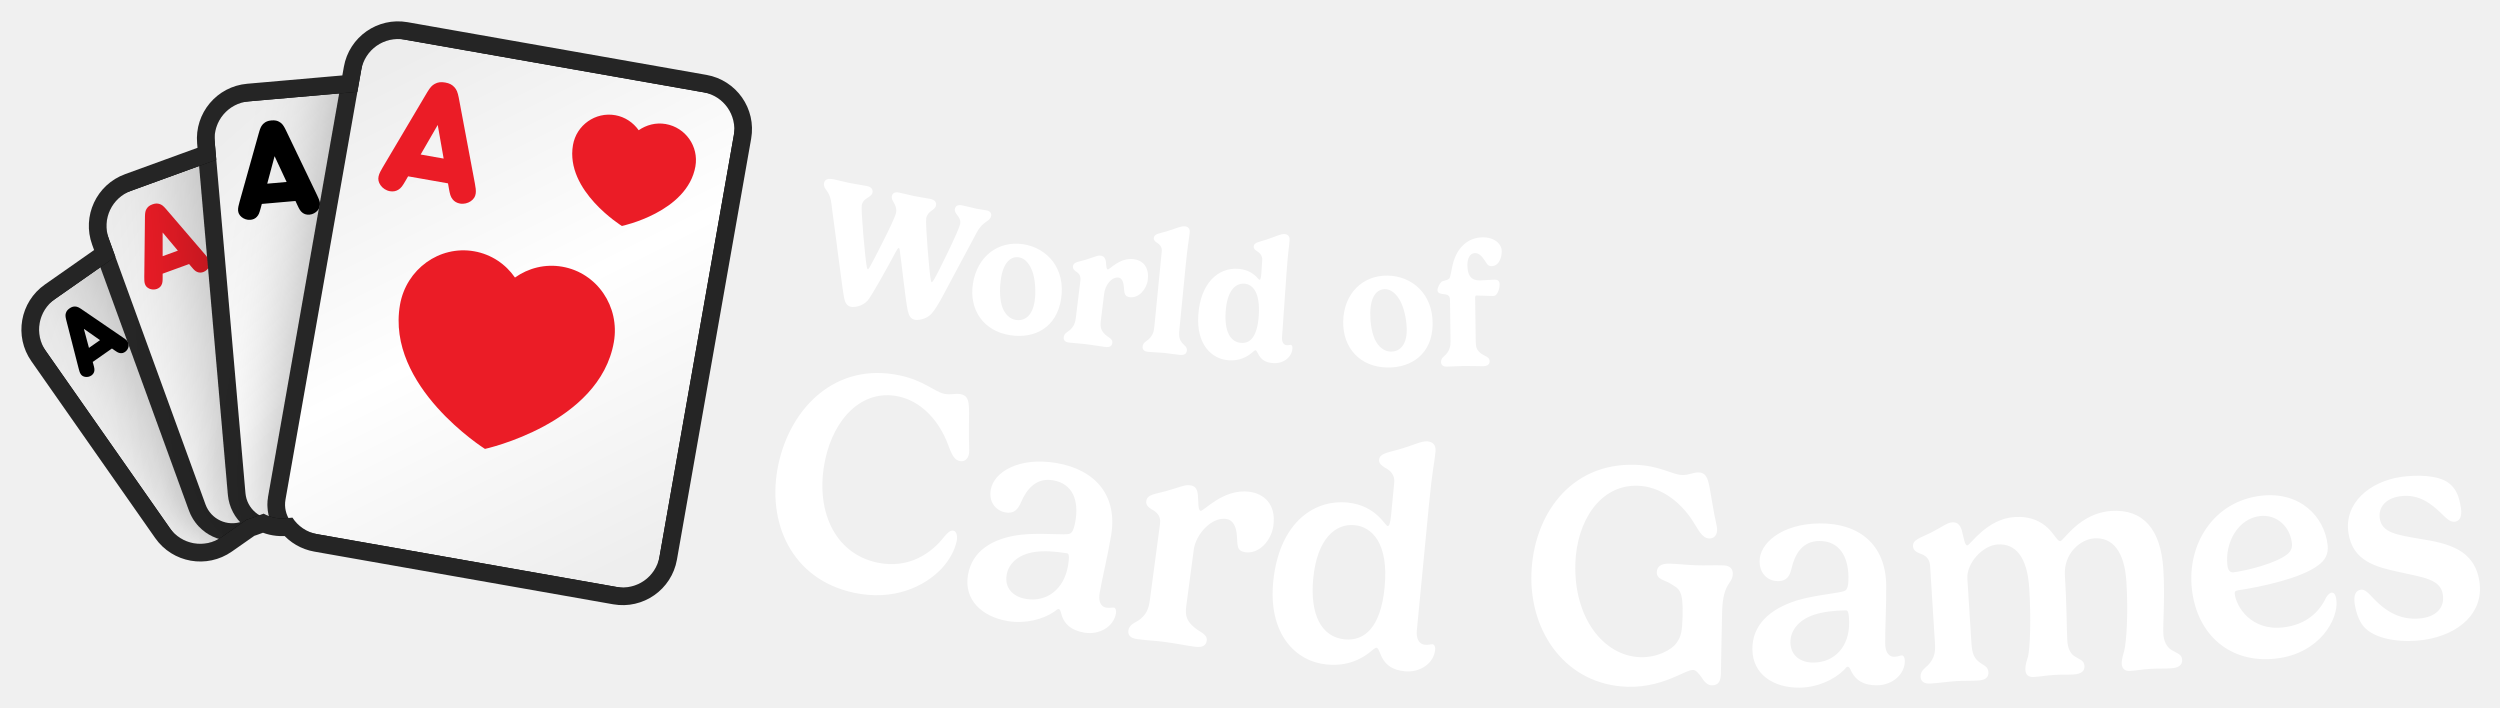
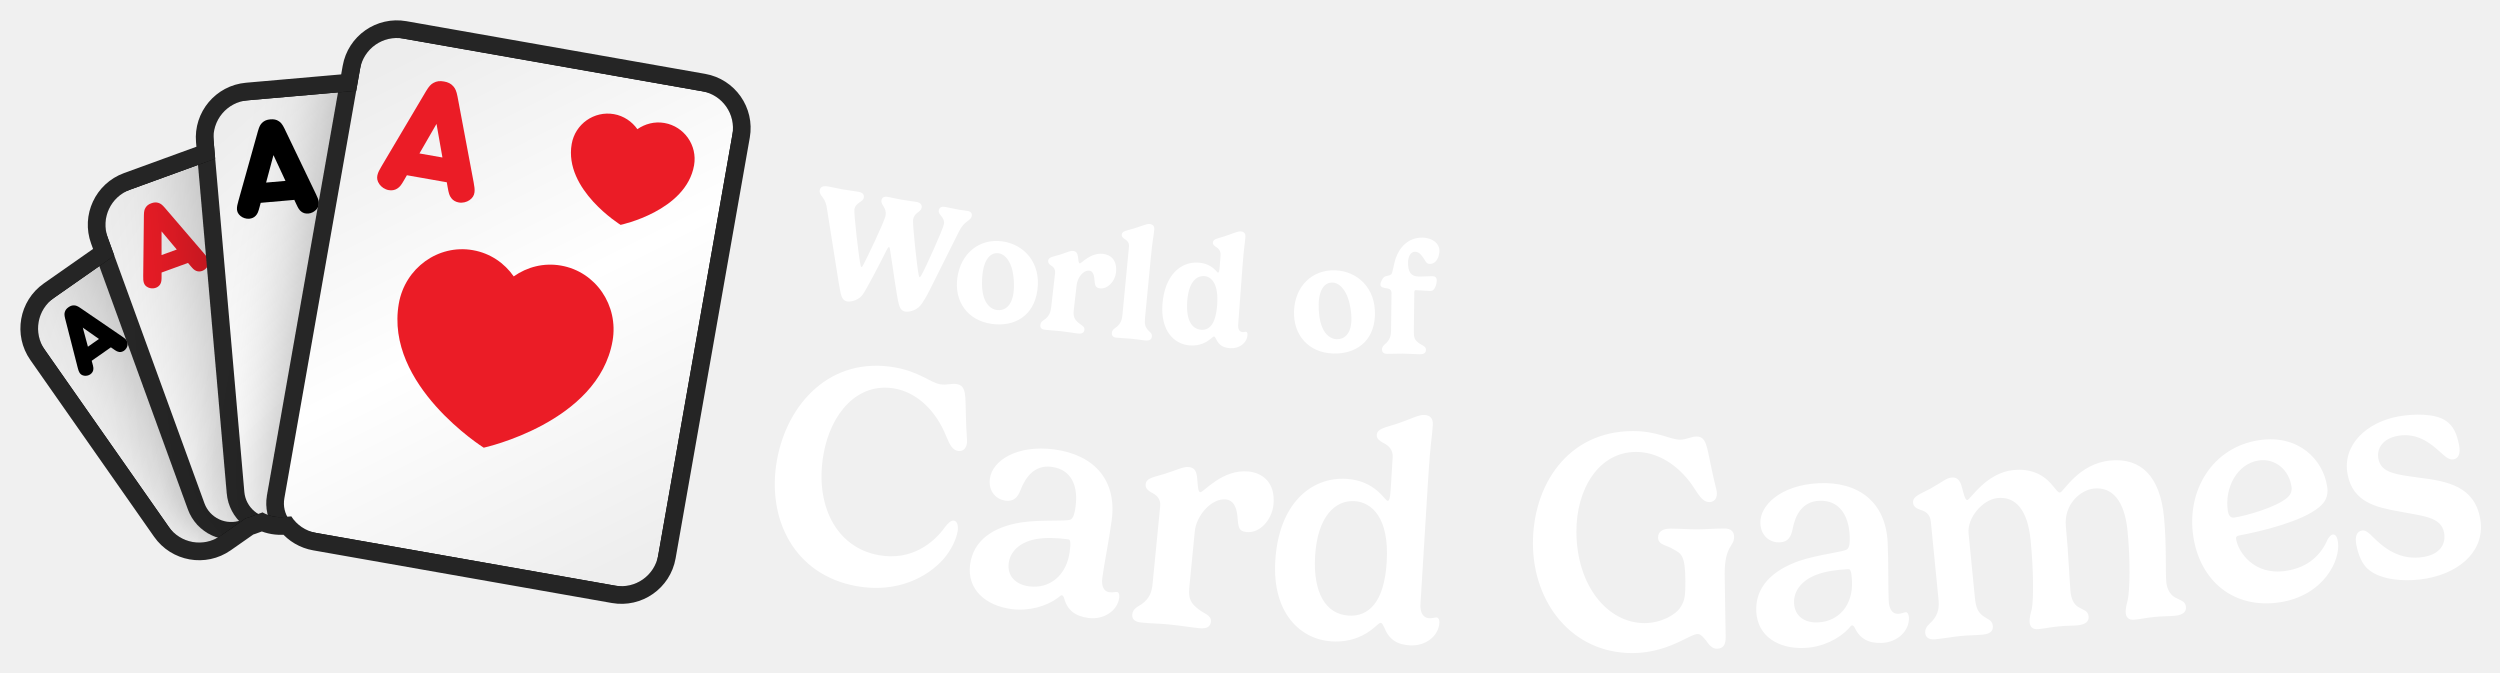
- <svg xmlns="http://www.w3.org/2000/svg" xmlns:xlink="http://www.w3.org/1999/xlink" viewBox="-3.42 -3.42 426.52 120.73" width="426.52" height="120.73">
+ <svg xmlns="http://www.w3.org/2000/svg" xmlns:xlink="http://www.w3.org/1999/xlink" viewBox="-3.25 -3.25 426.73 114.73" width="426.73" height="114.73">
  <defs>
    <rect id="path-1" x="0" y="0" width="5464" height="1280" />
    <rect id="path-3" x="0" y="0" width="1279.966" height="1280" />
    <path d="M654.667,7.381 L1041.451,230.691 C1067.755,245.877 1076.767,279.512 1061.581,305.816 L747.051,850.597 C731.865,876.902 698.23,885.914 671.926,870.727 L285.142,647.418 C271.344,639.451 262.304,626.408 259.019,612.01 L248.673,609.238 C237.588,606.268 228.207,600.115 221.247,592.027 L200.473,592.025 C198.498,592.025 196.547,591.921 194.626,591.718 L151.468,603.281 C122.13,611.142 91.974,593.731 84.112,564.393 L1.886,257.522 C-5.975,228.183 11.436,198.027 40.774,190.166 L145.477,162.11 L145.477,133.795 C145.477,103.422 170.1,78.799 200.473,78.799 L333.867,78.799 L340.716,53.24 C348.577,23.901 378.734,6.491 408.072,14.352 L563.147,55.903 L579.542,27.511 C594.728,1.207 628.363,-7.806 654.667,7.381 Z" id="path-5" />
    <filter x="-59.0%" y="-44.4%" width="218.0%" height="188.8%" filterUnits="objectBoundingBox" id="filter-7">
      <feOffset dx="0" dy="0" in="SourceAlpha" result="shadowOffsetOuter1" />
      <feGaussianBlur stdDeviation="64" in="shadowOffsetOuter1" result="shadowBlurOuter1" />
      <feColorMatrix values="0 0 0 0 0   0 0 0 0 0   0 0 0 0 0  0 0 0 0.32 0" type="matrix" in="shadowBlurOuter1" result="shadowMatrixOuter1" />
      <feMerge>
        <feMergeNode in="shadowMatrixOuter1" />
        <feMergeNode in="SourceGraphic" />
      </feMerge>
    </filter>
    <linearGradient x1="21.639%" y1="0%" x2="78.361%" y2="100%" id="linearGradient-8">
      <stop stop-color="#EDEDED" offset="0%" />
      <stop stop-color="#FFFFFF" offset="50.295%" />
      <stop stop-color="#EEEEEE" offset="100%" />
    </linearGradient>
    <filter x="-49.2%" y="-37.0%" width="198.3%" height="174.0%" filterUnits="objectBoundingBox" id="filter-9">
      <feOffset dx="0" dy="0" in="SourceAlpha" result="shadowOffsetOuter1" />
      <feGaussianBlur stdDeviation="64" in="shadowOffsetOuter1" result="shadowBlurOuter1" />
      <feColorMatrix values="0 0 0 0 0   0 0 0 0 0   0 0 0 0 0  0 0 0 0.32 0" type="matrix" in="shadowBlurOuter1" result="shadowMatrixOuter1" />
      <feMerge>
        <feMergeNode in="shadowMatrixOuter1" />
        <feMergeNode in="SourceGraphic" />
      </feMerge>
    </filter>
    <linearGradient x1="21.639%" y1="0%" x2="78.361%" y2="100%" id="linearGradient-10">
      <stop stop-color="#EDEDED" offset="0%" />
      <stop stop-color="#FFFFFF" offset="50.295%" />
      <stop stop-color="#EEEEEE" offset="100%" />
    </linearGradient>
    <filter x="-41.0%" y="-30.9%" width="181.9%" height="161.7%" filterUnits="objectBoundingBox" id="filter-11">
      <feOffset dx="0" dy="0" in="SourceAlpha" result="shadowOffsetOuter1" />
      <feGaussianBlur stdDeviation="64" in="shadowOffsetOuter1" result="shadowBlurOuter1" />
      <feColorMatrix values="0 0 0 0 0   0 0 0 0 0   0 0 0 0 0  0 0 0 0.32 0" type="matrix" in="shadowBlurOuter1" result="shadowMatrixOuter1" />
      <feMerge>
        <feMergeNode in="shadowMatrixOuter1" />
        <feMergeNode in="SourceGraphic" />
      </feMerge>
    </filter>
    <linearGradient x1="21.639%" y1="0%" x2="78.361%" y2="100%" id="linearGradient-12">
      <stop stop-color="#EDEDED" offset="0%" />
      <stop stop-color="#FFFFFF" offset="50.295%" />
      <stop stop-color="#EEEEEE" offset="100%" />
    </linearGradient>
    <filter x="-34.1%" y="-25.7%" width="168.3%" height="151.4%" filterUnits="objectBoundingBox" id="filter-13">
      <feOffset dx="0" dy="0" in="SourceAlpha" result="shadowOffsetOuter1" />
      <feGaussianBlur stdDeviation="64" in="shadowOffsetOuter1" result="shadowBlurOuter1" />
      <feColorMatrix values="0 0 0 0 0   0 0 0 0 0   0 0 0 0 0  0 0 0 0.32 0" type="matrix" in="shadowBlurOuter1" result="shadowMatrixOuter1" />
      <feMerge>
        <feMergeNode in="shadowMatrixOuter1" />
        <feMergeNode in="SourceGraphic" />
      </feMerge>
    </filter>
    <linearGradient x1="21.639%" y1="0%" x2="78.361%" y2="100%" id="linearGradient-14">
      <stop stop-color="#EDEDED" offset="0%" />
      <stop stop-color="#FFFFFF" offset="50.295%" />
      <stop stop-color="#EEEEEE" offset="100%" />
    </linearGradient>
  </defs>
  <g transform="translate(-11.594,-23.478) scale(0.11594)">
    <mask id="mask-4" fill="white">
      <use xlink:href="#path-3" />
    </mask>
    <g id="Mask" />
    <g id="Group" stroke-width="1" fill-rule="evenodd" mask="url(#mask-4)">
      <g transform="translate(700.504, 678.0126) rotate(-20) translate(-700.504, -678.0126)translate(166.0272, 238.9585)">
        <g transform="translate(-0, -0)">
          <mask id="mask-6" fill="white">
            <use xlink:href="#path-5" />
          </mask>
          <path stroke="#252525" stroke-width="26" d="M661.167,-3.877 L1047.951,219.432 C1080.473,238.209 1091.616,279.794 1072.839,312.316 L758.31,857.097 C739.533,889.619 697.948,900.762 665.426,881.986 L278.642,658.676 C264.448,650.481 253.966,637.684 248.632,622.685 L245.308,621.795 C234.009,618.767 223.884,612.979 215.705,605.026 L200.473,605.025 C198.91,605.025 197.353,604.972 195.803,604.861 L154.833,615.838 C118.559,625.557 81.275,604.031 71.555,567.758 L-10.671,260.886 C-20.39,224.613 1.136,187.328 37.41,177.609 L132.477,152.135 L132.477,133.795 C132.477,96.242 162.92,65.799 200.473,65.799 L323.892,65.799 L328.159,49.875 C337.879,13.602 375.163,-7.925 411.436,1.795 L556.877,40.764 L568.283,21.011 C587.06,-11.511 628.645,-22.654 661.167,-3.877 Z" />
          <g mask="url(#mask-6)">
            <g transform="translate(-12.346, -20.1207)">
              <g id="small_spade_1" filter="url(#filter-7)" transform="translate(210.9129, 389.3938) rotate(-15) translate(-210.9129, -389.3938)translate(49.8576, 175.5497)">
                <rect id="Background" stroke="#252525" stroke-width="26" fill="url(#linearGradient-8)" x="-13" y="-13" width="348.11" height="453.688" rx="54.996" />
                <path d="M243.897,27.593 C243.897,27.593 294.439,46.921 294.501,83.212 C294.501,98.995 281.209,111.813 264.79,111.831 C259.556,111.836 254.629,110.478 250.35,108.157 L256.538,128.766 L231.229,128.766 L237.404,108.197 C233.153,110.517 228.26,111.881 223.047,111.892 C206.62,111.901 193.284,99.118 193.266,83.326 C193.205,47.045 243.897,27.593 243.897,27.593 Z" id="Spade-small" fill="#000000" />
                <path d="M24.778,103.856 L51.007,34.253 C52.733,29.769 54.044,27.838 56.046,26.251 C58.462,24.32 61.015,23.561 64.605,23.561 C68.194,23.561 70.748,24.32 73.164,26.251 C75.165,27.838 76.477,29.769 78.202,34.253 L104.431,103.856 C106.709,109.926 108.228,114.686 103.603,119.308 C101.463,121.446 98.219,122.895 94.906,122.895 C92.214,122.895 89.798,121.998 88.073,120.412 C86.002,118.549 85.105,116.687 83.31,111.72 L81.861,107.719 L47.349,107.719 L45.899,111.72 C44.105,116.687 43.207,118.549 41.137,120.412 C39.411,121.998 36.995,122.895 34.303,122.895 C30.99,122.895 27.746,121.446 25.606,119.308 C20.982,114.686 22.5,109.926 24.778,103.856 Z M74.544,87.576 L64.605,60.259 L54.665,87.576 L74.544,87.576 Z" id="A" fill="#000000" />
              </g>
              <g id="small_diamond_1" filter="url(#filter-9)" transform="translate(351.0898, 355.5329) rotate(-360) translate(-351.0898, -355.5329)translate(157.8235, 98.9199)">
                <rect id="Background" stroke="#252525" stroke-width="26" fill="url(#linearGradient-10)" x="-13" y="-13" width="412.533" height="539.226" rx="54.996" />
                <polygon id="Diamond-small" fill="#EB1B28" points="300.954 22.074 353.401 93.826 300.954 165.557 248.485 93.826" />
                <path d="M29.802,125.878 L61.277,42.355 C63.348,36.974 64.921,34.657 67.323,32.753 C70.222,30.435 73.287,29.524 77.594,29.524 C81.901,29.524 84.966,30.435 87.865,32.753 C90.267,34.657 91.841,36.974 93.911,42.355 L125.386,125.878 C128.119,133.163 129.942,138.875 124.392,144.421 C121.824,146.987 117.932,148.725 113.956,148.725 C110.725,148.725 107.826,147.649 105.756,145.745 C103.271,143.51 102.194,141.275 100.041,135.315 L98.301,130.514 L56.887,130.514 L55.148,135.315 C52.994,141.275 51.917,143.51 49.432,145.745 C47.362,147.649 44.463,148.725 41.232,148.725 C37.257,148.725 33.364,146.987 30.796,144.421 C25.247,138.875 27.069,133.163 29.802,125.878 Z M89.521,106.343 L77.594,73.562 L65.667,106.343 L89.521,106.343 Z" id="A" fill="#EB1B28" />
              </g>
              <g id="small_clover_1" filter="url(#filter-11)" transform="translate(511.6136, 377.7066) rotate(-345) translate(-511.6136, -377.7066)translate(279.6941, 69.771)">
                <rect id="Background" stroke="#252525" stroke-width="26" fill="url(#linearGradient-12)" x="-13" y="-13" width="489.839" height="641.871" rx="54.996" />
                <path d="M347.866,39.734 C367.599,39.734 383.595,55.536 383.595,75.06 C383.595,84.425 379.905,92.946 373.883,99.274 C378.307,97.333 383.203,96.253 388.353,96.253 C408.072,96.253 424.081,112.082 424.081,131.58 C424.081,151.104 408.072,166.919 388.353,166.919 C372.39,166.919 358.858,156.556 354.282,142.251 C354.334,142.684 354.408,143.092 354.506,143.474 C358.945,160.826 367.798,185.424 367.798,185.424 L328,185.424 C328,185.424 336.827,160.734 341.253,143.474 C341.354,143.079 341.428,142.656 341.479,142.206 C336.916,156.534 323.372,166.919 307.393,166.919 C287.646,166.919 271.677,151.104 271.677,131.58 C271.677,112.082 287.646,96.253 307.393,96.253 C312.539,96.253 317.432,97.331 321.855,99.271 C315.837,92.944 312.15,84.424 312.15,75.06 C312.15,55.536 328.133,39.734 347.866,39.734 Z" id="Clover-small" fill="#000000" />
                <path d="M28.576,146.475 L66.345,46.247 C68.83,39.79 70.719,37.009 73.601,34.724 C77.08,31.943 80.758,30.85 85.926,30.85 C91.095,30.85 94.772,31.943 98.251,34.724 C101.133,37.009 103.022,39.79 105.507,46.247 L143.276,146.475 C146.556,155.216 148.743,162.07 142.084,168.726 C139.003,171.805 134.331,173.891 129.56,173.891 C125.684,173.891 122.205,172.6 119.72,170.315 C116.738,167.633 115.446,164.951 112.862,157.799 L110.775,152.038 L61.078,152.038 L58.99,157.799 C56.406,164.951 55.114,167.633 52.132,170.315 C49.647,172.6 46.168,173.891 42.292,173.891 C37.521,173.891 32.85,171.805 29.768,168.726 C23.109,162.07 25.296,155.216 28.576,146.475 Z M100.239,123.032 L85.926,83.696 L71.613,123.032 L100.239,123.032 Z" id="A" fill="#000000" />
              </g>
              <g id="small_heart_1" filter="url(#filter-13)" transform="translate(675.6425, 459.1748) rotate(-330) translate(-675.6425, -459.1748)translate(397.3371, 89.6494)">
                <rect id="Background" stroke="#252525" stroke-width="26" fill="url(#linearGradient-14)" x="-13" y="-13" width="582.611" height="765.051" rx="54.996" />
                <path d="M341.635,288.824 C315.976,288.845 292.736,299.456 275.815,316.611 C258.851,299.507 235.579,288.948 209.909,288.989 C158.08,289.041 116.117,332.207 116.16,385.365 C116.309,507.485 276.113,572.616 276.113,572.616 C276.113,572.616 435.789,507.092 435.619,384.932 C435.544,331.774 393.497,288.752 341.635,288.824" id="Heart-big" fill="#EB1B28" />
                <path d="M417.458,71.521 C407.751,61.933 394.392,55.711 379.689,55.711 C350.027,55.745 325.983,79.908 326.015,109.677 C326.095,178.084 417.593,214.563 417.593,214.563 C417.593,214.563 508.981,177.883 508.901,109.459 C508.854,79.674 484.777,55.594 455.084,55.627 C440.412,55.627 427.165,61.899 417.458,71.521 Z" id="Heart-small" fill="#EB1B28" />
                <path d="M56.059,190.564 L101.383,70.289 C104.365,62.541 106.631,59.203 110.09,56.462 C114.264,53.124 118.677,51.813 124.88,51.813 C131.082,51.813 135.495,53.124 139.67,56.462 C143.129,59.203 145.395,62.541 148.377,70.289 L193.701,190.564 C197.637,201.054 200.261,209.278 192.269,217.265 C188.572,220.96 182.966,223.464 177.241,223.464 C172.589,223.464 168.415,221.914 165.433,219.172 C161.855,215.954 160.304,212.735 157.203,204.153 L154.698,197.239 L95.061,197.239 L92.556,204.153 C89.455,212.735 87.905,215.954 84.327,219.172 C81.345,221.914 77.17,223.464 72.518,223.464 C66.793,223.464 61.187,220.96 57.49,217.265 C49.499,209.278 52.123,201.054 56.059,190.564 Z M142.055,162.432 L124.88,115.228 L107.704,162.432 L142.055,162.432 Z" id="A" fill="#EB1B28" />
              </g>
            </g>
          </g>
        </g>
      </g>
    </g>
  </g>
-   <path fill="#ffffff" d="M149.45 39.47C149.65 39.09 149.81 38.87 149.92 38.89C149.99 38.9 150.07 39.04 150.09 39.32C150.42 41.58 151.11 48.24 151.47 49.65C151.66 50.46 151.95 50.99 152.67 51.14C153.1 51.22 154.55 51.14 155.52 50.09C156.02 49.53 156.81 48.25 157.39 47.15L163.19 36.3C164.29 34.2 165.47 34.44 165.67 33.45C165.77 32.96 165.51 32.6 164.94 32.48C164.36 32.37 163.78 32.31 163.19 32.19C162.55 32.06 161.32 31.73 160.75 31.62C159.92 31.45 159.58 31.76 159.49 32.23C159.31 33.12 160.65 33.53 160.38 34.84C160.18 35.86 156.67 43.05 155.92 44.29C155.74 44.57 155.61 44.74 155.54 44.73C155.48 44.72 155.43 44.58 155.38 44.33C155.11 43.03 154.44 34.6 154.6 33.82C154.87 32.5 156.1 32.5 156.27 31.64C156.39 31.04 156.01 30.66 155.28 30.51C154.53 30.36 153.61 30.25 152.44 30.01C151.8 29.88 150.57 29.55 149.98 29.44C149.17 29.27 148.83 29.58 148.74 30.05C148.56 30.94 149.74 31.44 149.44 32.94C149.22 34.04 145.61 41.03 144.97 42.13C144.87 42.32 144.72 42.53 144.63 42.52C144.57 42.5 144.51 42.36 144.48 42.2C144.18 40.85 143.45 32.36 143.6 31.6C143.87 30.26 145.25 30.33 145.43 29.44C145.54 28.9 145.25 28.48 144.48 28.32C143.7 28.16 142.64 28.02 141.43 27.78C140.21 27.53 139.61 27.33 138.91 27.19C137.86 26.98 137.31 27.11 137.16 27.85C137.06 28.32 137.37 28.79 137.62 29.1C138.16 29.83 138.33 30.56 138.41 31.23L140.25 45.21C140.38 46.22 140.58 47.32 140.6 47.45C140.77 48.25 141.08 48.79 141.8 48.93C142.22 49.02 143.62 48.92 144.59 47.88C145.25 47.15 148.08 42.05 149.45 39.47ZM170.41 40.48C171.41 40.63 172.3 41.55 172.82 43.2C173.22 44.6 173.32 46.51 173.09 48.01C172.69 50.59 171.28 51.38 169.92 51.17C168.88 51.01 167.94 50.19 167.49 48.7C167.09 47.27 167.14 45.49 167.35 44.12C167.8 41.2 169.13 40.28 170.41 40.48ZM162.57 44.98C161.88 49.4 164.34 53.06 168.93 53.77C173.06 54.41 176.85 52.5 177.61 47.58C178.42 42.37 175.23 38.88 171.16 38.25C166.89 37.59 163.29 40.32 162.57 44.98ZM187.4 43.94C187.92 44 188.24 44.56 188.32 45.52C188.41 46.56 188.38 47.17 189.36 47.29C190.82 47.47 192.2 45.96 192.4 44.34C192.68 41.99 191.42 40.97 189.97 40.79C187.6 40.5 185.9 42.59 185.58 42.55C185.33 42.52 185.31 41.9 185.27 41.31C185.15 40.53 184.87 40.26 184.32 40.19C183.81 40.13 183.37 40.41 181.83 40.89C180.65 41.24 179.72 41.26 179.63 42.02C179.58 42.41 179.82 42.64 180.11 42.87C180.52 43.11 181.01 43.53 180.91 44.39L180.13 50.76C180.04 51.51 179.86 52.27 179.04 52.95C178.73 53.2 178.14 53.45 178.06 54.09C178.01 54.53 178.2 54.93 178.92 55.02C180.18 55.17 180.81 55.17 181.81 55.29C183.27 55.47 184.26 55.67 185.12 55.77C185.99 55.88 186.3 55.56 186.36 55.05C186.44 54.38 185.62 54.13 185.18 53.7C184.43 52.98 184.25 52.46 184.39 51.3L184.96 46.66C185.13 45.23 186.22 43.79 187.4 43.94ZM199.55 36.25C199.62 35.57 199.28 35.24 198.7 35.19C198.05 35.12 197.12 35.61 195.61 36.05C194.43 36.41 193.5 36.45 193.43 37.16C193.39 37.56 193.66 37.78 193.96 37.99C194.38 38.24 194.86 38.68 194.79 39.42L193.52 52.31C193.45 53.07 193.29 53.83 192.47 54.53C192.18 54.78 191.58 55.05 191.52 55.69C191.48 56.13 191.68 56.52 192.4 56.6C193.47 56.7 194.32 56.71 195.29 56.8C196.06 56.88 197.08 57.05 197.85 57.13C198.7 57.21 199.02 56.89 199.07 56.38C199.13 55.72 198.64 55.56 198.26 55.08C197.86 54.58 197.66 54.11 197.78 52.94L198.87 41.85C199.24 37.99 199.4 37.82 199.55 36.25ZM208.34 55.08C206.5 54.96 205.45 53.14 205.69 49.73C205.94 46.17 207.34 44.87 208.9 44.98C210.24 45.07 211.61 46.4 211.34 50.39C211.08 54.11 209.84 55.19 208.34 55.08ZM213.81 58.53C215.51 58.65 216.98 57.56 217.08 56C217.11 55.66 216.97 55.43 216.81 55.42C216.6 55.4 216.43 55.5 216.12 55.48C215.47 55.43 215.26 54.76 215.3 54.18L216.07 43.17C216.34 39.3 216.48 39.13 216.59 37.56C216.64 36.87 216.29 36.55 215.71 36.51C215.06 36.47 214.11 36.98 212.64 37.46C211.45 37.85 210.52 37.92 210.47 38.63C210.44 39.03 210.75 39.25 211.05 39.45C211.48 39.69 211.98 40.18 211.93 40.99L211.78 43.12C211.71 44.11 211.61 44.32 211.46 44.31C211.22 44.29 210.41 42.62 207.79 42.44C204.4 42.21 201.39 44.9 201.02 50.3C200.67 55.28 203.23 57.84 206.21 58.05C208.14 58.18 209.37 57.4 210.07 56.84C210.43 56.55 210.64 56.33 210.77 56.34C210.95 56.35 211.02 56.6 211.17 56.83C211.72 57.97 212.47 58.44 213.81 58.53ZM232.9 45.91C233.91 45.93 234.92 46.72 235.65 48.27C236.24 49.61 236.61 51.49 236.58 53C236.54 55.62 235.24 56.59 233.87 56.57C232.82 56.55 231.78 55.86 231.13 54.46C230.53 53.09 230.34 51.32 230.36 49.94C230.41 46.98 231.6 45.89 232.9 45.91ZM225.74 51.44C225.66 55.91 228.6 59.2 233.25 59.28C237.42 59.35 240.91 56.94 241 51.96C241.09 46.69 237.45 43.67 233.34 43.6C229.01 43.52 225.82 46.73 225.74 51.44ZM248.25 47.37C248.25 47.05 248.38 47 248.47 47C248.98 46.99 250.88 47.09 251.24 47.08C251.52 47.08 251.71 46.99 251.83 46.87C252.24 46.46 252.44 45.61 252.43 45.12C252.42 44.44 252.03 44.28 251.56 44.29C251.17 44.29 249.63 44.41 249.09 44.42C247.4 44.44 246.95 43.41 246.93 41.8C246.92 40.72 247.35 39.78 248.2 39.76C249.05 39.75 249.5 40.48 249.97 41.14C250.25 41.57 250.43 42 251.04 41.99C252.33 41.97 252.8 40.52 252.79 39.42C252.77 38.22 251.59 37.05 249.5 37.07C246.86 37.11 245.25 39 244.58 41.13C244.23 42.25 244.09 43.84 243.84 44.1C243.46 44.46 242.88 44.41 242.54 44.64C242.23 44.88 241.82 45.63 241.83 46.09C241.84 46.64 242.36 46.71 243.21 46.81C243.68 46.9 243.95 47.13 243.96 47.74L244.05 54.76C244.06 55.51 243.97 56.29 243.25 57.07C242.97 57.36 242.42 57.69 242.43 58.33C242.44 58.77 242.68 59.14 243.41 59.13C244.46 59.12 245.34 59.03 246.31 59.02C247.79 59 248.73 59.07 249.58 59.06C250.45 59.04 250.73 58.68 250.72 58.18C250.72 57.49 249.85 57.31 249.36 56.96C248.52 56.35 248.36 55.89 248.35 54.72Z" />
-   <path fill="#ffffff" d="M129.38 75.8C127.28 85.63 131.59 95.43 142.28 97.71C149.01 99.15 154.28 96.67 157.19 93.62C158.6 92.11 159.48 90.4 159.79 88.94C159.94 88.22 159.88 87.25 159.23 87.11C158.71 87 158.19 87.54 157.68 88.14C155.58 90.87 151.68 93.72 146.23 92.56C138.81 90.97 135.57 83.39 137.37 74.98C138.85 68.05 143.62 62.88 149.9 64.22C153.43 64.98 156.4 67.84 158.06 71.77C158.76 73.44 159.08 74.98 160.33 75.24C161 75.39 161.67 75.04 161.88 74.08C162.02 73.41 161.84 72.5 161.89 69.2C161.88 65.94 162.2 64.19 160.54 63.84C159.63 63.64 158.77 64 157.68 63.77C155.99 63.41 154.23 61.51 150.1 60.63C139.2 58.3 131.45 66.09 129.38 75.8ZM178.79 93.11C178.11 97.11 175.17 99.36 171.61 98.76C169.36 98.38 167.95 96.85 168.32 94.67C168.63 92.82 170.17 91.19 173.1 90.75C174.67 90.53 176.46 90.62 178.64 90.98C178.98 91.04 179.05 91.54 178.79 93.11ZM170.72 87.81C165.85 88.42 162.42 90.58 161.72 94.69C161.01 98.88 164.07 101.79 168.5 102.54C171.48 103.04 174.52 102.27 176.5 100.9C176.74 100.73 177.01 100.45 177.19 100.48C177.37 100.51 177.49 100.75 177.56 101C178.02 103.05 179.34 104.13 181.57 104.51C184.18 104.95 186.59 103.47 186.97 101.22C187.07 100.62 186.86 100.29 186.65 100.25C186.26 100.19 185.96 100.35 185.33 100.25C184.18 100.05 184 98.89 184.19 97.74C184.6 95.36 185.57 91.38 186.14 87.97C187.29 81.2 183.55 76.72 176.8 75.57C170.39 74.49 166.12 77.13 165.61 80.14C165.22 82.44 166.67 83.76 168.13 84.01C169.57 84.25 170.24 83.51 170.77 82.28C171.75 79.97 173.42 78.04 176.22 78.52C179.68 79.1 180.63 82.06 180.06 85.44C179.78 87.09 179.45 87.46 179.12 87.62C178.42 87.96 174.29 87.42 170.72 87.81ZM205.76 85.11C206.89 85.26 207.5 86.34 207.6 87.98C207.73 89.66 207.55 90.6 209.07 90.8C211.36 91.11 213.48 88.85 213.83 86.27C214.33 82.53 212.15 80.8 209.75 80.48C205.31 79.89 201.97 83.81 201.42 83.73C200.97 83.67 201.05 82.32 200.95 81.05C200.84 79.88 200.41 79.47 199.59 79.37C198.72 79.25 197.81 79.72 195.5 80.37C193.69 80.88 192.29 80.91 192.14 82.07C192.05 82.7 192.48 83.1 193 83.44C193.87 83.9 194.67 84.55 194.49 85.91L192.74 99.04C192.56 100.38 192.2 101.49 190.76 102.47C190.2 102.83 189.22 103.15 189.09 104.15C189 104.81 189.29 105.44 190.56 105.61C192.74 105.9 193.44 105.86 195.07 106.07C197.31 106.37 199.05 106.74 200.45 106.92C201.87 107.11 202.36 106.62 202.46 105.85C202.61 104.77 201.19 104.37 200.45 103.71C199.12 102.62 198.72 101.77 198.97 99.95L200.24 90.38C200.6 87.72 203.26 84.78 205.76 85.11ZM226 105.66C222.04 105.28 220.03 101.46 220.63 95.25C221.28 88.57 224.37 85.85 227.69 86.18C230.57 86.45 233.54 89.17 232.81 96.75C232.14 103.7 229.33 105.98 226 105.66ZM236.27 111.11C238.89 111.36 241.21 109.72 241.43 107.44C241.49 106.84 241.22 106.52 241.01 106.5C240.62 106.46 240.36 106.65 239.7 106.58C238.53 106.47 238.19 105.32 238.3 104.16L240.37 82.71C240.97 76.52 241.27 75.86 241.49 73.64C241.59 72.53 241.09 71.98 240.14 71.88C239.11 71.78 237.7 72.56 235.12 73.29C233.34 73.81 231.97 73.92 231.86 75.03C231.8 75.67 232.35 76.04 232.88 76.38C233.77 76.82 234.57 77.61 234.45 78.88L233.92 84.38C233.76 86.01 233.57 86.34 233.31 86.32C232.86 86.27 231.35 82.8 226.47 82.32C220.36 81.74 214.73 86.23 213.8 95.85C212.95 104.72 217.58 109.44 222.95 109.95C226.51 110.3 228.86 108.95 230.15 107.96C230.81 107.46 231.17 107.07 231.41 107.09C231.67 107.12 231.8 107.48 231.97 107.87C232.75 110.02 234.11 110.9 236.27 111.11ZM274.23 113.75C277.62 113.86 280.5 112.87 282.46 112C283.81 111.44 284.78 110.86 285.45 110.88C285.95 110.89 286.41 111.52 286.87 112.12C287.42 113.04 287.99 113.48 288.57 113.5C289.79 113.54 290.14 112.78 290.18 111.53C290.23 109.92 290.3 103.55 290.39 100.84C290.55 95.88 292.16 96.28 292.21 94.5C292.24 93.68 291.76 93.08 290.67 93.04C288.84 92.98 287.59 93.08 285.92 93.02C284.7 92.98 282.79 92.79 281.41 92.74C279.98 92.7 279.27 93.23 279.24 94.19C279.2 95.49 280.71 95.54 281.7 96.23C283.02 97.07 283.79 97.15 283.64 101.82C283.56 104.2 283.43 105.08 282.68 106.17C281.78 107.52 279.19 108.79 276.43 108.7C270.17 108.5 265.05 101.99 265.35 92.7C265.58 85.49 269.58 79.24 276 79.45C279.61 79.57 283.04 81.86 285.36 85.44C286.35 86.95 286.94 88.41 288.21 88.45C288.9 88.47 289.5 88.01 289.53 87.03C289.56 86.34 289.21 85.48 288.68 82.22C288.09 79.02 288.1 77.24 286.4 77.18C285.47 77.15 284.69 77.66 283.57 77.62C281.85 77.57 279.77 76.01 275.56 75.88C264.41 75.52 258.17 84.56 257.85 94.48C257.53 104.53 263.83 113.42 274.23 113.75ZM312.06 102.78C312.11 106.84 309.62 109.58 306.01 109.62C303.73 109.65 302.07 108.39 302.04 106.19C302.02 104.31 303.24 102.43 306.04 101.47C307.55 100.98 309.33 100.74 311.53 100.71C311.87 100.71 312.04 101.19 312.06 102.78ZM303.17 99.01C298.49 100.48 295.5 103.22 295.55 107.39C295.61 111.63 299.14 113.95 303.62 113.9C306.65 113.86 309.5 112.55 311.2 110.86C311.41 110.64 311.62 110.32 311.81 110.32C311.99 110.32 312.15 110.53 312.26 110.76C313.08 112.69 314.58 113.52 316.84 113.5C319.49 113.46 321.59 111.58 321.56 109.3C321.55 108.69 321.29 108.4 321.07 108.4C320.67 108.41 320.41 108.62 319.78 108.63C318.61 108.64 318.22 107.53 318.21 106.37C318.18 103.95 318.42 99.86 318.38 96.41C318.29 89.54 313.82 85.8 306.97 85.88C300.47 85.96 296.74 89.32 296.78 92.37C296.81 94.71 298.46 95.75 299.95 95.73C301.41 95.72 301.93 94.86 302.23 93.56C302.79 91.11 304.09 88.91 306.93 88.88C310.43 88.84 311.9 91.58 311.94 95C311.96 96.67 311.7 97.1 311.41 97.32C310.78 97.78 306.61 97.99 303.17 99.01ZM348.07 88.9C347.73 88.92 347.46 88.43 346.85 87.67C345.23 85.49 342.94 84.62 340.29 84.79C335.55 85.09 332.72 89.6 332.22 89.63C331.79 89.66 331.6 88.32 331.29 87.09C330.95 85.97 330.42 85.65 329.63 85.7C328.76 85.76 328.1 86.38 325.97 87.48C324.29 88.33 322.87 88.63 322.95 89.79C322.99 90.48 323.57 90.79 324.09 91C324.96 91.29 325.78 91.74 325.87 93.12L326.7 106.34C326.79 107.69 326.68 108.84 325.5 110.08C325.05 110.54 324.18 111.04 324.25 112.05C324.29 112.71 324.7 113.27 325.91 113.2C327.56 113.09 328.85 112.88 330.36 112.78C331.65 112.7 332.72 112.77 334.1 112.68C335.48 112.59 335.86 112.01 335.82 111.24C335.75 110.21 334.92 110.1 334.16 109.46C333.38 108.82 333.04 108.09 332.92 106.26L332.23 95.32C332.06 92.65 334.85 89.63 337.39 89.47C340.47 89.27 342.45 91.65 342.78 96.87C343.11 102.06 342.94 107.04 342.57 108.63C342.41 109.15 342.07 110.07 342.13 110.92C342.17 111.58 342.55 112.15 343.55 112.08C344.88 112 345.45 111.83 347.07 111.73C348.42 111.64 349.14 111.73 350.34 111.65C351.74 111.57 352.26 111 352.21 110.21C352.15 109.2 351.37 109.12 350.46 108.51C349.65 107.95 349.34 106.9 349.28 105.87C349.17 104.12 349.18 99.63 348.87 94.75C348.63 90.97 351.56 88.57 353.9 88.43C356.97 88.23 359.03 90.6 359.36 95.82C359.69 101.01 359.39 106 358.99 107.6C358.86 108.11 358.52 109.04 358.57 109.88C358.62 110.55 359 111.11 359.98 111.05C361.33 110.96 361.9 110.79 363.52 110.69C364.84 110.61 365.83 110.68 367 110.6C368.4 110.51 368.92 109.95 368.87 109.15C368.81 108.15 368.01 108.07 367.04 107.46C366.18 106.93 365.74 105.87 365.67 104.83C365.56 103.09 365.97 98.51 365.66 93.64C365.23 86.83 362.17 83.41 356.82 83.75C351.36 84.09 348.68 88.86 348.07 88.9ZM387.6 89.27C387.68 90.01 387.45 90.57 386.9 91.06C385.02 92.69 379.64 93.99 377.64 94.22C377.01 94.29 376.68 93.82 376.59 93C376.15 89.1 378.44 85.05 382.16 84.62C384.93 84.31 387.27 86.32 387.6 89.27ZM392.11 93C393.2 92.21 393.88 91.17 393.69 89.54C393.15 84.77 389.05 80.4 382.38 81.15C374.28 82.07 369.66 89.38 370.54 97.13C371.42 104.89 377.06 109.83 384.86 108.94C392.38 108.09 395.56 102.18 395.19 98.99C395.09 98.04 394.77 97.64 394.35 97.69C394.04 97.73 393.7 98.09 393.45 98.49C392.31 100.91 390.14 103.16 386.1 103.62C380.64 104.24 378.09 100.1 377.84 97.86C377.8 97.49 377.97 97.36 378.47 97.28C382.27 96.71 389.19 95.26 392.11 93ZM406.2 77.95C400.87 78.74 396.48 82.4 397.24 87.49C397.96 92.38 402.05 93.32 405.74 94.14C409.94 95.1 412.95 95.33 413.35 98.03C413.66 100.1 412.41 101.66 409.87 102.04C405.54 102.68 402.81 100.08 401.16 98.31C400.51 97.6 399.93 97.1 399.38 97.18C398.46 97.32 398.1 98.12 398.31 99.59C398.6 101.48 399.28 102.99 400.11 103.75C402.31 105.92 407 106.22 410.12 105.75C416.21 104.85 420.37 101.04 419.59 95.81C418.78 90.33 414.25 89.28 409.55 88.53C405.45 87.83 402.95 87.47 402.59 85.03C402.32 83.22 403.5 81.62 406.02 81.25C409.3 80.76 411.49 82.66 412.96 84.05C413.87 84.91 414.55 85.72 415.42 85.59C416.23 85.47 416.65 84.69 416.44 83.29C416.14 81.25 415.59 79.93 414.38 79.01C412.56 77.59 408.78 77.57 406.2 77.95Z" />
+   <path fill="#ffffff" d="M148.08 39.46C148.25 39.11 148.4 38.9 148.49 38.92C148.56 38.93 148.63 39.05 148.66 39.3C149.01 41.35 149.8 47.36 150.16 48.62C150.36 49.36 150.63 49.83 151.28 49.94C151.68 50.01 152.98 49.9 153.83 48.93C154.28 48.4 154.97 47.22 155.46 46.22L160.45 36.25C161.39 34.33 162.46 34.51 162.62 33.61C162.7 33.16 162.45 32.85 161.94 32.76C161.41 32.66 160.88 32.63 160.35 32.53C159.76 32.43 158.64 32.17 158.12 32.08C157.36 31.94 157.07 32.23 156.99 32.66C156.85 33.47 158.08 33.8 157.87 35C157.71 35.92 154.71 42.52 154.06 43.66C153.9 43.92 153.79 44.08 153.73 44.07C153.67 44.06 153.63 43.94 153.57 43.71C153.3 42.55 152.48 34.93 152.61 34.21C152.82 33.02 153.93 32.98 154.07 32.2C154.16 31.66 153.81 31.32 153.15 31.21C152.46 31.09 151.62 31.01 150.56 30.82C149.98 30.72 148.85 30.46 148.32 30.36C147.58 30.23 147.28 30.52 147.21 30.95C147.07 31.76 148.15 32.18 147.91 33.54C147.74 34.55 144.65 40.97 144.09 41.98C144.01 42.15 143.88 42.35 143.8 42.33C143.74 42.33 143.68 42.19 143.65 42.05C143.35 40.83 142.47 33.17 142.59 32.48C142.81 31.26 144.06 31.29 144.2 30.48C144.29 29.99 144.01 29.61 143.31 29.49C142.61 29.36 141.64 29.26 140.54 29.07C139.43 28.88 138.88 28.71 138.24 28.6C137.29 28.43 136.79 28.57 136.67 29.24C136.6 29.67 136.89 30.09 137.12 30.36C137.63 31.01 137.8 31.67 137.89 32.27L139.89 44.88C140.04 45.79 140.24 46.78 140.27 46.9C140.44 47.62 140.74 48.1 141.39 48.21C141.77 48.28 143.04 48.16 143.89 47.19C144.47 46.51 146.9 41.83 148.08 39.46ZM167.2 39.98C168.11 40.11 168.93 40.93 169.42 42.41C169.8 43.67 169.93 45.4 169.74 46.76C169.41 49.11 168.14 49.84 166.91 49.67C165.97 49.54 165.1 48.81 164.68 47.47C164.29 46.18 164.31 44.57 164.48 43.33C164.85 40.67 166.04 39.82 167.2 39.98ZM160.16 44.17C159.61 48.18 161.88 51.46 166.05 52.04C169.8 52.56 173.2 50.78 173.82 46.31C174.48 41.58 171.54 38.47 167.85 37.95C163.97 37.41 160.75 39.94 160.16 44.17ZM182.71 42.95C183.18 43 183.48 43.51 183.55 44.37C183.65 45.32 183.63 45.87 184.51 45.97C185.83 46.12 187.08 44.75 187.24 43.28C187.49 41.15 186.33 40.23 185.02 40.08C182.87 39.84 181.35 41.74 181.06 41.7C180.83 41.68 180.81 41.12 180.76 40.59C180.65 39.88 180.4 39.64 179.9 39.58C179.43 39.53 179.04 39.78 177.65 40.23C176.58 40.56 175.74 40.58 175.66 41.26C175.62 41.62 175.84 41.83 176.1 42.03C176.48 42.25 176.93 42.63 176.84 43.4L176.18 49.18C176.1 49.86 175.94 50.55 175.21 51.17C174.92 51.39 174.39 51.63 174.33 52.21C174.28 52.61 174.46 52.97 175.11 53.04C176.25 53.17 176.82 53.17 177.73 53.27C179.05 53.42 179.96 53.59 180.73 53.68C181.52 53.77 181.8 53.48 181.85 53.02C181.92 52.41 181.17 52.19 180.77 51.8C180.08 51.16 179.92 50.69 180.04 49.63L180.52 45.44C180.67 44.14 181.64 42.83 182.71 42.95ZM193.77 35.96C193.83 35.34 193.52 35.04 192.99 34.99C192.41 34.93 191.56 35.38 190.2 35.78C189.13 36.11 188.29 36.15 188.22 36.79C188.19 37.15 188.44 37.35 188.71 37.54C189.09 37.77 189.53 38.16 189.46 38.83L188.34 50.51C188.27 51.2 188.13 51.89 187.39 52.52C187.12 52.75 186.58 53 186.53 53.57C186.49 53.97 186.67 54.33 187.33 54.39C188.29 54.48 189.06 54.49 189.95 54.58C190.65 54.64 191.56 54.8 192.26 54.87C193.04 54.94 193.32 54.64 193.37 54.19C193.42 53.59 192.98 53.45 192.63 53.01C192.27 52.55 192.09 52.13 192.19 51.07L193.16 41.02C193.49 37.53 193.63 37.38 193.77 35.96ZM201.78 53.04C200.11 52.91 199.17 51.26 199.4 48.17C199.64 44.95 200.92 43.78 202.33 43.88C203.55 43.98 204.78 45.19 204.51 48.8C204.26 52.17 203.13 53.14 201.78 53.04ZM206.71 56.18C208.26 56.3 209.59 55.32 209.69 53.91C209.71 53.6 209.59 53.39 209.45 53.38C209.26 53.36 209.1 53.45 208.82 53.43C208.23 53.38 208.05 52.77 208.09 52.25L208.83 42.28C209.09 38.77 209.22 38.62 209.33 37.2C209.38 36.58 209.06 36.29 208.54 36.25C207.95 36.21 207.09 36.67 205.75 37.09C204.67 37.45 203.83 37.5 203.78 38.15C203.75 38.51 204.03 38.71 204.3 38.89C204.69 39.11 205.14 39.56 205.09 40.28L204.95 42.22C204.88 43.12 204.79 43.3 204.65 43.29C204.44 43.27 203.71 41.76 201.34 41.58C198.26 41.35 195.53 43.78 195.17 48.67C194.83 53.18 197.14 55.51 199.84 55.71C201.58 55.84 202.7 55.14 203.33 54.64C203.66 54.38 203.85 54.18 203.97 54.18C204.13 54.2 204.2 54.42 204.33 54.63C204.82 55.67 205.5 56.09 206.71 56.18ZM224.2 44.98C225.12 45.01 226.02 45.74 226.66 47.17C227.17 48.38 227.47 50.09 227.42 51.46C227.34 53.83 226.15 54.69 224.92 54.65C223.96 54.62 223.03 53.98 222.47 52.69C221.94 51.45 221.8 49.84 221.84 48.59C221.93 45.91 223.03 44.94 224.2 44.98ZM217.63 49.87C217.49 53.92 220.09 56.95 224.3 57.09C228.08 57.22 231.28 55.1 231.44 50.59C231.61 45.82 228.36 43.02 224.64 42.89C220.72 42.76 217.78 45.61 217.63 49.87ZM238.16 46.61C238.16 46.31 238.29 46.28 238.37 46.28C238.82 46.28 240.55 46.41 240.87 46.42C241.12 46.42 241.3 46.34 241.41 46.23C241.79 45.88 241.99 45.11 241.99 44.67C242 44.05 241.65 43.89 241.22 43.89C240.87 43.89 239.47 43.96 238.99 43.96C237.45 43.94 237.08 42.99 237.09 41.54C237.11 40.55 237.52 39.71 238.29 39.72C239.05 39.73 239.45 40.39 239.86 41.01C240.1 41.4 240.25 41.79 240.81 41.8C241.98 41.81 242.44 40.51 242.45 39.52C242.46 38.43 241.41 37.34 239.53 37.31C237.13 37.28 235.63 38.96 234.97 40.88C234.64 41.88 234.47 43.32 234.24 43.55C233.89 43.87 233.36 43.8 233.05 44C232.77 44.21 232.38 44.88 232.38 45.3C232.37 45.8 232.84 45.87 233.61 45.99C234.03 46.07 234.27 46.29 234.27 46.84L234.19 53.2C234.18 53.88 234.08 54.58 233.41 55.27C233.15 55.53 232.65 55.82 232.64 56.4C232.64 56.8 232.85 57.14 233.51 57.15C234.46 57.16 235.26 57.1 236.13 57.11C237.48 57.13 238.32 57.21 239.09 57.22C239.89 57.23 240.15 56.91 240.15 56.45C240.16 55.83 239.38 55.65 238.94 55.32C238.19 54.74 238.06 54.32 238.08 53.26Z" />
+   <path fill="#ffffff" d="M129.36 75.35C127.6 85.26 132.25 94.9 143.02 96.81C149.79 98.01 154.98 95.34 157.77 92.2C159.13 90.63 159.95 88.89 160.21 87.43C160.34 86.7 160.24 85.74 159.59 85.62C159.06 85.53 158.56 86.09 158.07 86.7C156.07 89.5 152.28 92.49 146.79 91.52C139.31 90.19 135.81 82.72 137.32 74.26C138.55 67.28 143.14 61.95 149.46 63.07C153.02 63.7 156.09 66.46 157.88 70.33C158.64 71.98 159.01 73.5 160.27 73.72C160.95 73.84 161.61 73.47 161.78 72.51C161.9 71.83 161.68 70.93 161.62 67.63C161.5 64.37 161.76 62.61 160.08 62.31C159.17 62.15 158.32 62.54 157.22 62.34C155.52 62.04 153.69 60.21 149.54 59.47C138.56 57.52 131.09 65.58 129.36 75.35ZM179.34 90.93C178.8 94.96 175.94 97.31 172.37 96.83C170.1 96.53 168.64 95.04 168.93 92.86C169.18 90.99 170.67 89.32 173.58 88.77C175.14 88.5 176.93 88.52 179.11 88.81C179.46 88.86 179.55 89.35 179.34 90.93ZM171.09 85.92C166.25 86.69 162.89 88.98 162.34 93.11C161.78 97.31 164.94 100.12 169.38 100.71C172.38 101.11 175.39 100.23 177.32 98.8C177.56 98.62 177.82 98.33 178 98.36C178.18 98.38 178.31 98.61 178.39 98.86C178.92 100.89 180.28 101.93 182.52 102.23C185.15 102.58 187.5 101.02 187.8 98.76C187.88 98.15 187.66 97.83 187.45 97.8C187.05 97.75 186.76 97.92 186.13 97.84C184.97 97.68 184.75 96.53 184.91 95.37C185.22 92.98 186.06 88.96 186.51 85.54C187.42 78.73 183.53 74.38 176.74 73.47C170.3 72.61 166.12 75.4 165.72 78.43C165.41 80.74 166.9 82.01 168.37 82.21C169.82 82.4 170.46 81.63 170.95 80.39C171.85 78.04 173.45 76.06 176.27 76.44C179.74 76.9 180.8 79.83 180.34 83.22C180.12 84.88 179.8 85.26 179.48 85.43C178.79 85.8 174.64 85.4 171.09 85.92ZM206.02 82C207.16 82.11 207.8 83.16 207.96 84.8C208.14 86.47 208 87.42 209.53 87.57C211.83 87.79 213.87 85.46 214.12 82.87C214.49 79.12 212.25 77.46 209.85 77.23C205.38 76.79 202.19 80.82 201.63 80.77C201.18 80.73 201.21 79.37 201.07 78.1C200.91 76.94 200.47 76.55 199.65 76.47C198.78 76.38 197.88 76.88 195.59 77.62C193.81 78.19 192.41 78.27 192.3 79.43C192.24 80.06 192.68 80.45 193.21 80.77C194.1 81.21 194.92 81.82 194.78 83.19L193.49 96.37C193.36 97.72 193.04 98.84 191.63 99.87C191.09 100.25 190.12 100.6 190.02 101.61C189.96 102.27 190.27 102.89 191.54 103.01C193.73 103.22 194.43 103.16 196.07 103.32C198.31 103.54 200.07 103.84 201.47 103.98C202.9 104.12 203.37 103.61 203.45 102.84C203.55 101.76 202.12 101.4 201.36 100.77C199.99 99.73 199.57 98.89 199.75 97.07L200.69 87.45C200.95 84.78 203.51 81.75 206.02 82ZM226.96 101.83C222.99 101.59 220.85 97.84 221.23 91.61C221.65 84.91 224.64 82.09 227.97 82.29C230.86 82.47 233.92 85.08 233.45 92.68C233.03 99.65 230.3 102.03 226.96 101.83ZM237.42 106.91C240.04 107.07 242.3 105.35 242.44 103.07C242.48 102.46 242.21 102.15 241.99 102.14C241.6 102.12 241.34 102.31 240.68 102.27C239.52 102.2 239.13 101.06 239.21 99.9L240.53 78.38C240.91 72.19 241.19 71.51 241.32 69.29C241.39 68.17 240.87 67.64 239.91 67.58C238.88 67.51 237.5 68.33 234.95 69.16C233.18 69.74 231.82 69.9 231.75 71.01C231.71 71.65 232.28 72 232.81 72.33C233.72 72.73 234.55 73.5 234.47 74.77L234.13 80.28C234.03 81.92 233.85 82.26 233.59 82.24C233.14 82.21 231.51 78.79 226.61 78.49C220.49 78.11 215.02 82.8 214.43 92.45C213.88 101.35 218.68 105.9 224.06 106.23C227.64 106.44 229.93 105.02 231.19 103.98C231.83 103.46 232.18 103.05 232.42 103.07C232.68 103.08 232.82 103.44 233.01 103.82C233.86 105.95 235.25 106.78 237.42 106.91ZM275.44 108.23C278.84 108.22 281.68 107.13 283.61 106.19C284.94 105.58 285.89 104.97 286.55 104.97C287.06 104.97 287.54 105.57 288.02 106.16C288.6 107.06 289.19 107.48 289.77 107.48C290.99 107.48 291.31 106.71 291.31 105.46C291.3 103.84 291.15 97.47 291.14 94.76C291.13 89.8 292.75 90.14 292.75 88.36C292.74 87.54 292.24 86.96 291.15 86.96C289.32 86.96 288.07 87.1 286.4 87.11C285.18 87.11 283.27 86.98 281.89 86.98C280.45 86.99 279.77 87.55 279.77 88.5C279.77 89.8 281.29 89.8 282.3 90.46C283.65 91.25 284.42 91.3 284.43 95.97C284.44 98.36 284.34 99.24 283.62 100.36C282.78 101.74 280.23 103.1 277.47 103.11C271.21 103.12 265.86 96.79 265.83 87.5C265.81 80.29 269.59 73.91 276.01 73.89C279.62 73.88 283.13 76.05 285.58 79.54C286.62 81.03 287.26 82.46 288.54 82.45C289.23 82.45 289.81 81.97 289.81 80.99C289.81 80.3 289.43 79.45 288.79 76.22C288.09 73.03 288.03 71.26 286.33 71.26C285.4 71.26 284.64 71.8 283.52 71.8C281.8 71.8 279.67 70.32 275.45 70.33C264.3 70.36 258.38 79.61 258.41 89.54C258.43 99.6 265.04 108.26 275.44 108.23ZM312.87 95.94C313.06 100 310.67 102.82 307.06 102.99C304.78 103.1 303.08 101.91 302.98 99.7C302.89 97.82 304.05 95.91 306.81 94.85C308.3 94.3 310.07 94 312.27 93.9C312.61 93.88 312.79 94.35 312.87 95.94ZM303.86 92.49C299.23 94.12 296.34 96.96 296.53 101.12C296.73 105.37 300.34 107.56 304.82 107.35C307.85 107.21 310.65 105.8 312.29 104.05C312.5 103.83 312.69 103.5 312.88 103.49C313.06 103.48 313.23 103.68 313.35 103.92C314.24 105.82 315.76 106.59 318.02 106.49C320.67 106.36 322.7 104.41 322.59 102.13C322.56 101.52 322.28 101.24 322.07 101.25C321.67 101.27 321.42 101.49 320.78 101.52C319.62 101.58 319.19 100.48 319.14 99.31C319.02 96.9 319.12 92.81 318.96 89.36C318.64 82.49 314.03 78.91 307.19 79.23C300.7 79.54 297.09 83.03 297.23 86.08C297.34 88.41 299.04 89.4 300.52 89.33C301.98 89.26 302.47 88.38 302.73 87.07C303.19 84.6 304.42 82.37 307.25 82.23C310.75 82.07 312.31 84.76 312.48 88.18C312.55 89.85 312.31 90.28 312.03 90.51C311.41 90.99 307.26 91.35 303.86 92.49ZM348.38 80.82C348.03 80.85 347.75 80.37 347.11 79.63C345.41 77.51 343.09 76.72 340.45 76.98C335.73 77.45 333.06 82.06 332.56 82.1C332.13 82.15 331.9 80.81 331.54 79.59C331.16 78.48 330.62 78.19 329.83 78.27C328.96 78.35 328.33 79 326.23 80.17C324.59 81.07 323.18 81.43 323.3 82.59C323.36 83.27 323.95 83.56 324.48 83.75C325.36 84.01 326.2 84.44 326.33 85.81L327.63 98.99C327.76 100.34 327.69 101.49 326.56 102.77C326.13 103.24 325.27 103.78 325.37 104.79C325.44 105.45 325.86 105.99 327.08 105.87C328.72 105.71 330 105.45 331.5 105.3C332.8 105.18 333.87 105.2 335.24 105.07C336.61 104.93 336.98 104.34 336.91 103.57C336.8 102.54 335.97 102.46 335.19 101.85C334.38 101.23 334.02 100.52 333.84 98.7L332.77 87.79C332.51 85.12 335.19 82.01 337.72 81.76C340.79 81.46 342.85 83.76 343.36 88.96C343.87 94.14 343.88 99.13 343.56 100.73C343.42 101.25 343.12 102.19 343.2 103.03C343.26 103.69 343.67 104.24 344.67 104.14C345.99 104.01 346.56 103.82 348.17 103.67C349.52 103.53 350.24 103.59 351.43 103.48C352.83 103.34 353.33 102.76 353.26 101.97C353.16 100.96 352.38 100.9 351.44 100.33C350.62 99.8 350.27 98.76 350.17 97.73C350 95.99 349.85 91.5 349.38 86.64C349 82.86 351.85 80.37 354.18 80.14C357.24 79.84 359.39 82.13 359.9 87.34C360.41 92.52 360.29 97.51 359.94 99.12C359.83 99.64 359.52 100.58 359.6 101.42C359.67 102.08 360.07 102.63 361.05 102.53C362.39 102.4 362.96 102.21 364.57 102.05C365.89 101.92 366.88 101.96 368.04 101.85C369.44 101.71 369.95 101.12 369.87 100.33C369.77 99.33 368.97 99.27 367.98 98.71C367.1 98.2 366.62 97.16 366.52 96.13C366.35 94.38 366.59 89.8 366.12 84.94C365.45 78.15 362.27 74.84 356.94 75.36C351.49 75.9 348.98 80.76 348.38 80.82ZM387.89 79.81C388 80.54 387.79 81.11 387.25 81.62C385.44 83.31 380.1 84.8 378.11 85.1C377.48 85.19 377.14 84.74 377.02 83.92C376.44 80.04 378.59 75.91 382.29 75.35C385.05 74.94 387.45 76.87 387.89 79.81ZM392.53 83.38C393.59 82.55 394.23 81.49 393.99 79.86C393.28 75.11 389.03 70.89 382.39 71.88C374.33 73.08 369.97 80.54 371.12 88.26C372.27 95.98 378.07 100.72 385.84 99.57C393.33 98.45 396.29 92.43 395.82 89.25C395.68 88.31 395.35 87.93 394.93 87.99C394.62 88.04 394.3 88.41 394.06 88.82C393.01 91.28 390.91 93.61 386.9 94.2C381.46 95.01 378.77 90.96 378.43 88.73C378.38 88.36 378.55 88.23 379.04 88.13C382.83 87.43 389.69 85.74 392.53 83.38ZM406.09 67.84C400.79 68.82 396.53 72.63 397.46 77.69C398.36 82.55 402.47 83.35 406.19 84.04C410.42 84.86 413.43 84.97 413.93 87.66C414.31 89.72 413.12 91.32 410.59 91.79C406.28 92.58 403.47 90.08 401.75 88.37C401.09 87.69 400.49 87.2 399.94 87.3C399.02 87.47 398.69 88.29 398.96 89.75C399.31 91.63 400.04 93.11 400.9 93.85C403.18 95.94 407.87 96.07 410.98 95.49C417.03 94.38 421.05 90.42 420.09 85.23C419.09 79.77 414.52 78.89 409.8 78.3C405.68 77.74 403.17 77.48 402.72 75.05C402.39 73.25 403.52 71.61 406.02 71.15C409.29 70.55 411.54 72.37 413.05 73.71C413.99 74.53 414.7 75.32 415.56 75.16C416.37 75.01 416.76 74.21 416.51 72.83C416.13 70.79 415.54 69.5 414.3 68.62C412.43 67.27 408.65 67.37 406.09 67.84Z" />
</svg>
